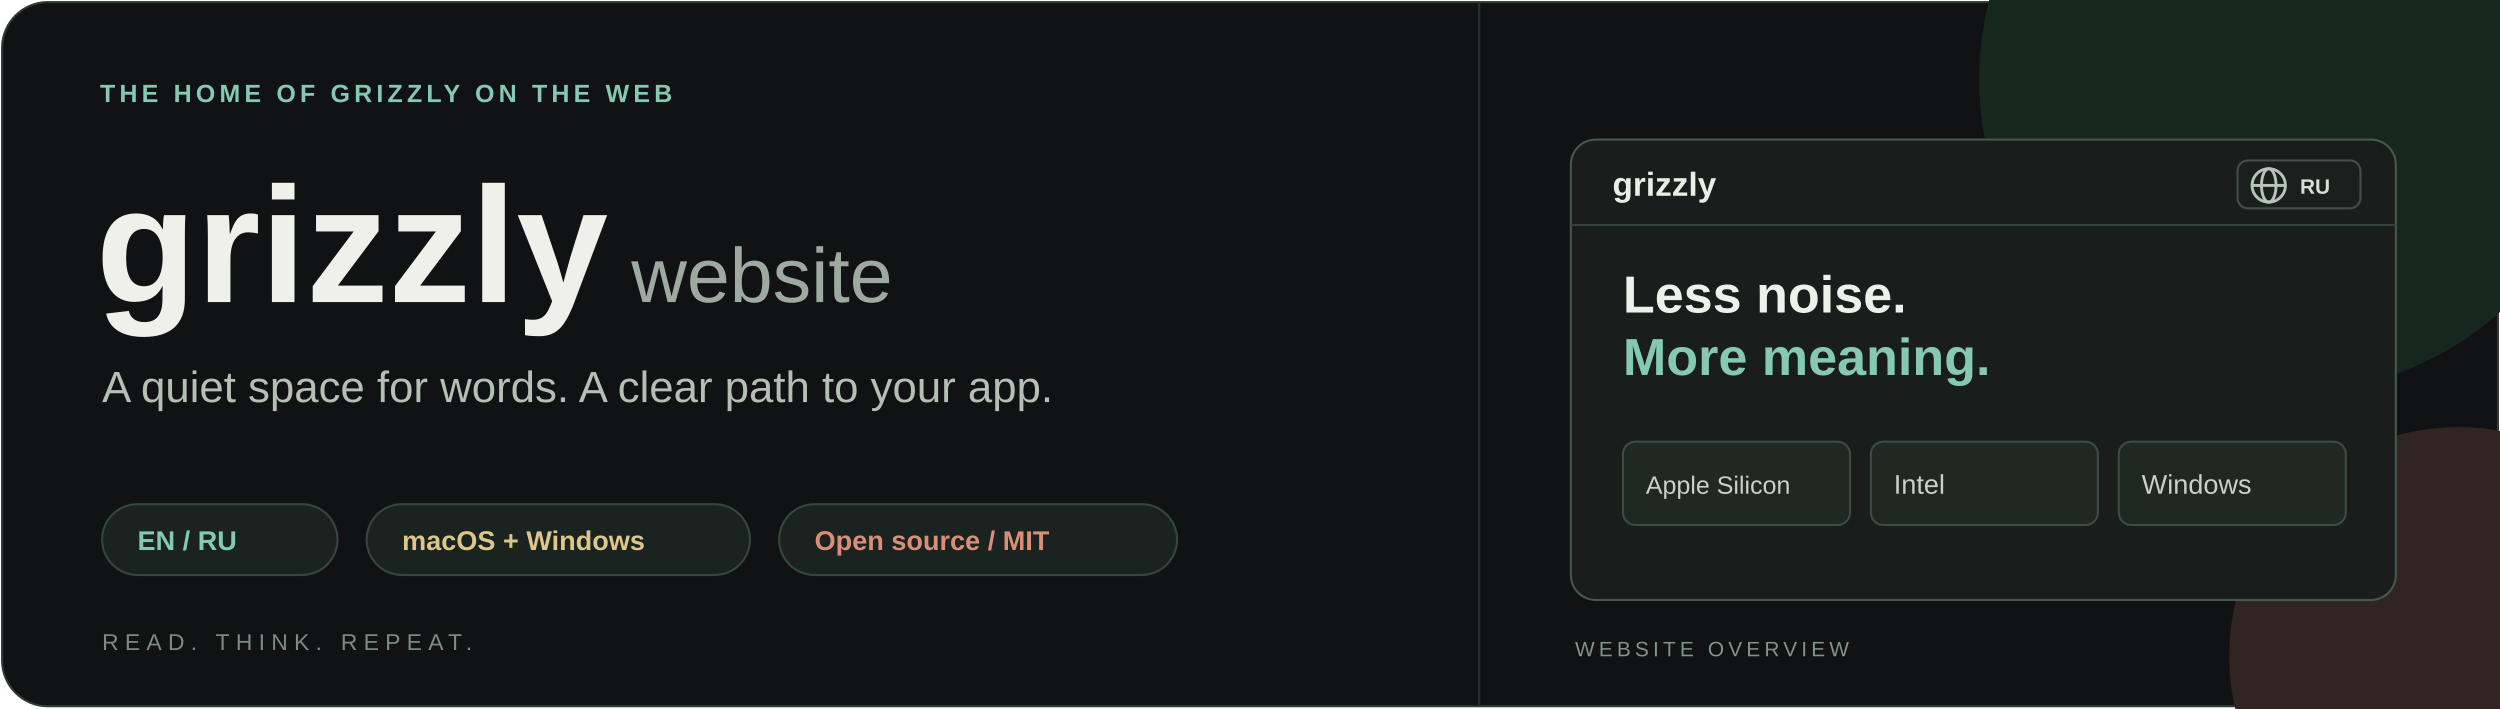
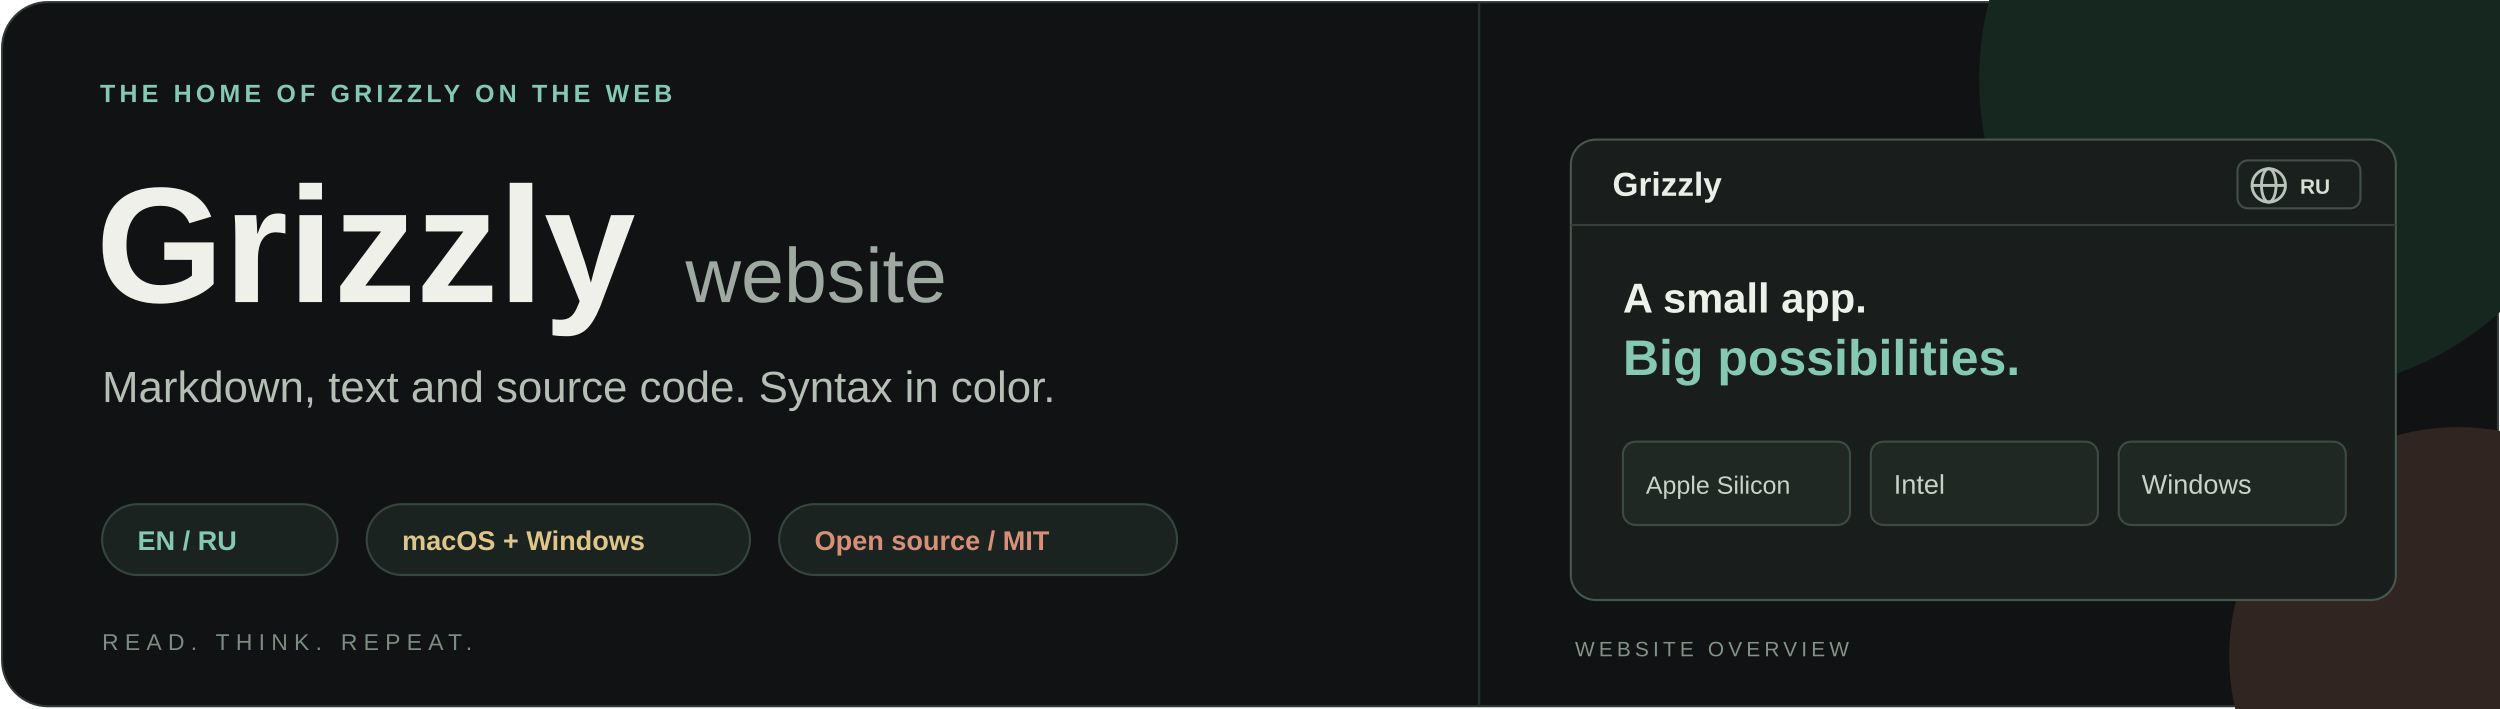
<svg xmlns="http://www.w3.org/2000/svg" width="1200" height="340" viewBox="0 0 1200 340" role="img" aria-labelledby="title desc">
  <rect x="1" y="1" width="1198" height="338" rx="22" fill="#101213" stroke="#303933" />
  <g font-family="Arial, Helvetica, sans-serif">
    <path d="M710 1v338" stroke="#28322d" />
    <circle cx="1100" cy="38" r="150" fill="#16271f" />
    <circle cx="1180" cy="315" r="110" fill="#302520" />
    <text x="48" y="49" font-size="12" fill="#86c9b2" font-weight="600" letter-spacing="2">THE HOME OF GRIZZLY ON THE WEB</text>
-     <text x="46" y="145" font-size="79" fill="#eef0e9" font-weight="700">grizzly</text>
-     <text x="303" y="145" font-size="37" fill="#9eaaa1" font-weight="400">website</text>
-     <text x="49" y="193" font-size="21" fill="#b5bfb6" font-weight="400">A quiet space for words. A clear path to your app.</text>
+     <text x="46" y="145" font-size="79" fill="#eef0e9" font-weight="700">Grizzly</text>
+     <text x="329" y="145" font-size="37" fill="#9eaaa1" font-weight="400">website</text>
+     <text x="49" y="193" font-size="21" fill="#b5bfb6" font-weight="400">Markdown, text and source code. Syntax in color.</text>
    <rect x="49" y="242" width="113" height="34" rx="17" fill="#1a2320" stroke="#35463d" />
    <text x="66" y="264" font-size="13" fill="#86c9b2" font-weight="600">EN / RU</text>
    <rect x="176" y="242" width="184" height="34" rx="17" fill="#1a2320" stroke="#35463d" />
    <text x="193" y="264" font-size="13" fill="#dec58a" font-weight="600">macOS + Windows</text>
    <rect x="374" y="242" width="191" height="34" rx="17" fill="#1a2320" stroke="#35463d" />
    <text x="391" y="264" font-size="13" fill="#d98f77" font-weight="600">Open source / MIT</text>
    <text x="49" y="312" font-size="11" fill="#7c8c81" font-weight="400" letter-spacing="3">READ. THINK. REPEAT.</text>
    <rect x="754" y="67" width="396" height="221" rx="12" fill="#191e1c" stroke="#46584c" />
    <path d="M754 108h396" stroke="#354039" />
-     <text x="774" y="94" font-size="16" fill="#e9efe6" font-weight="700">grizzly</text>
+     <text x="774" y="94" font-size="16" fill="#e9efe6" font-weight="700">Grizzly</text>
    <rect x="1074" y="77" width="59" height="23" rx="5" fill="#1a201d" stroke="#425048" />
    <g transform="translate(1080 80)" fill="none" stroke="#b6c4b9" stroke-width="1.4">
      <circle cx="9" cy="9" r="8" />
      <ellipse cx="9" cy="9" rx="3.5" ry="8" />
      <path d="M1 9h16" />
    </g>
    <text x="1104" y="93" font-size="10" fill="#d6dfd4" font-weight="600">RU</text>
-     <text x="779" y="150" font-size="25" fill="#edf1e9" font-weight="600">Less noise.</text>
-     <text x="779" y="180" font-size="25" fill="#86c9b2" font-weight="600">More meaning.</text>
+     <text x="779" y="150" font-size="20" fill="#edf1e9" font-weight="600">A small app.</text>
+     <text x="779" y="180" font-size="24" fill="#86c9b2" font-weight="600">Big possibilities.</text>
    <rect x="779" y="212" width="109" height="40" rx="6" fill="#202823" stroke="#3e4b42" />
    <text x="790" y="237" font-size="12" fill="#c7d3c6" font-weight="500">Apple Silicon</text>
    <rect x="898" y="212" width="109" height="40" rx="6" fill="#202823" stroke="#3e4b42" />
    <text x="909" y="237" font-size="13" fill="#c7d3c6" font-weight="500">Intel</text>
    <rect x="1017" y="212" width="109" height="40" rx="6" fill="#202823" stroke="#3e4b42" />
    <text x="1028" y="237" font-size="13" fill="#c7d3c6" font-weight="500">Windows</text>
    <text x="756" y="315" font-size="10" fill="#829487" font-weight="400" letter-spacing="2">WEBSITE OVERVIEW</text>
  </g>
</svg>
